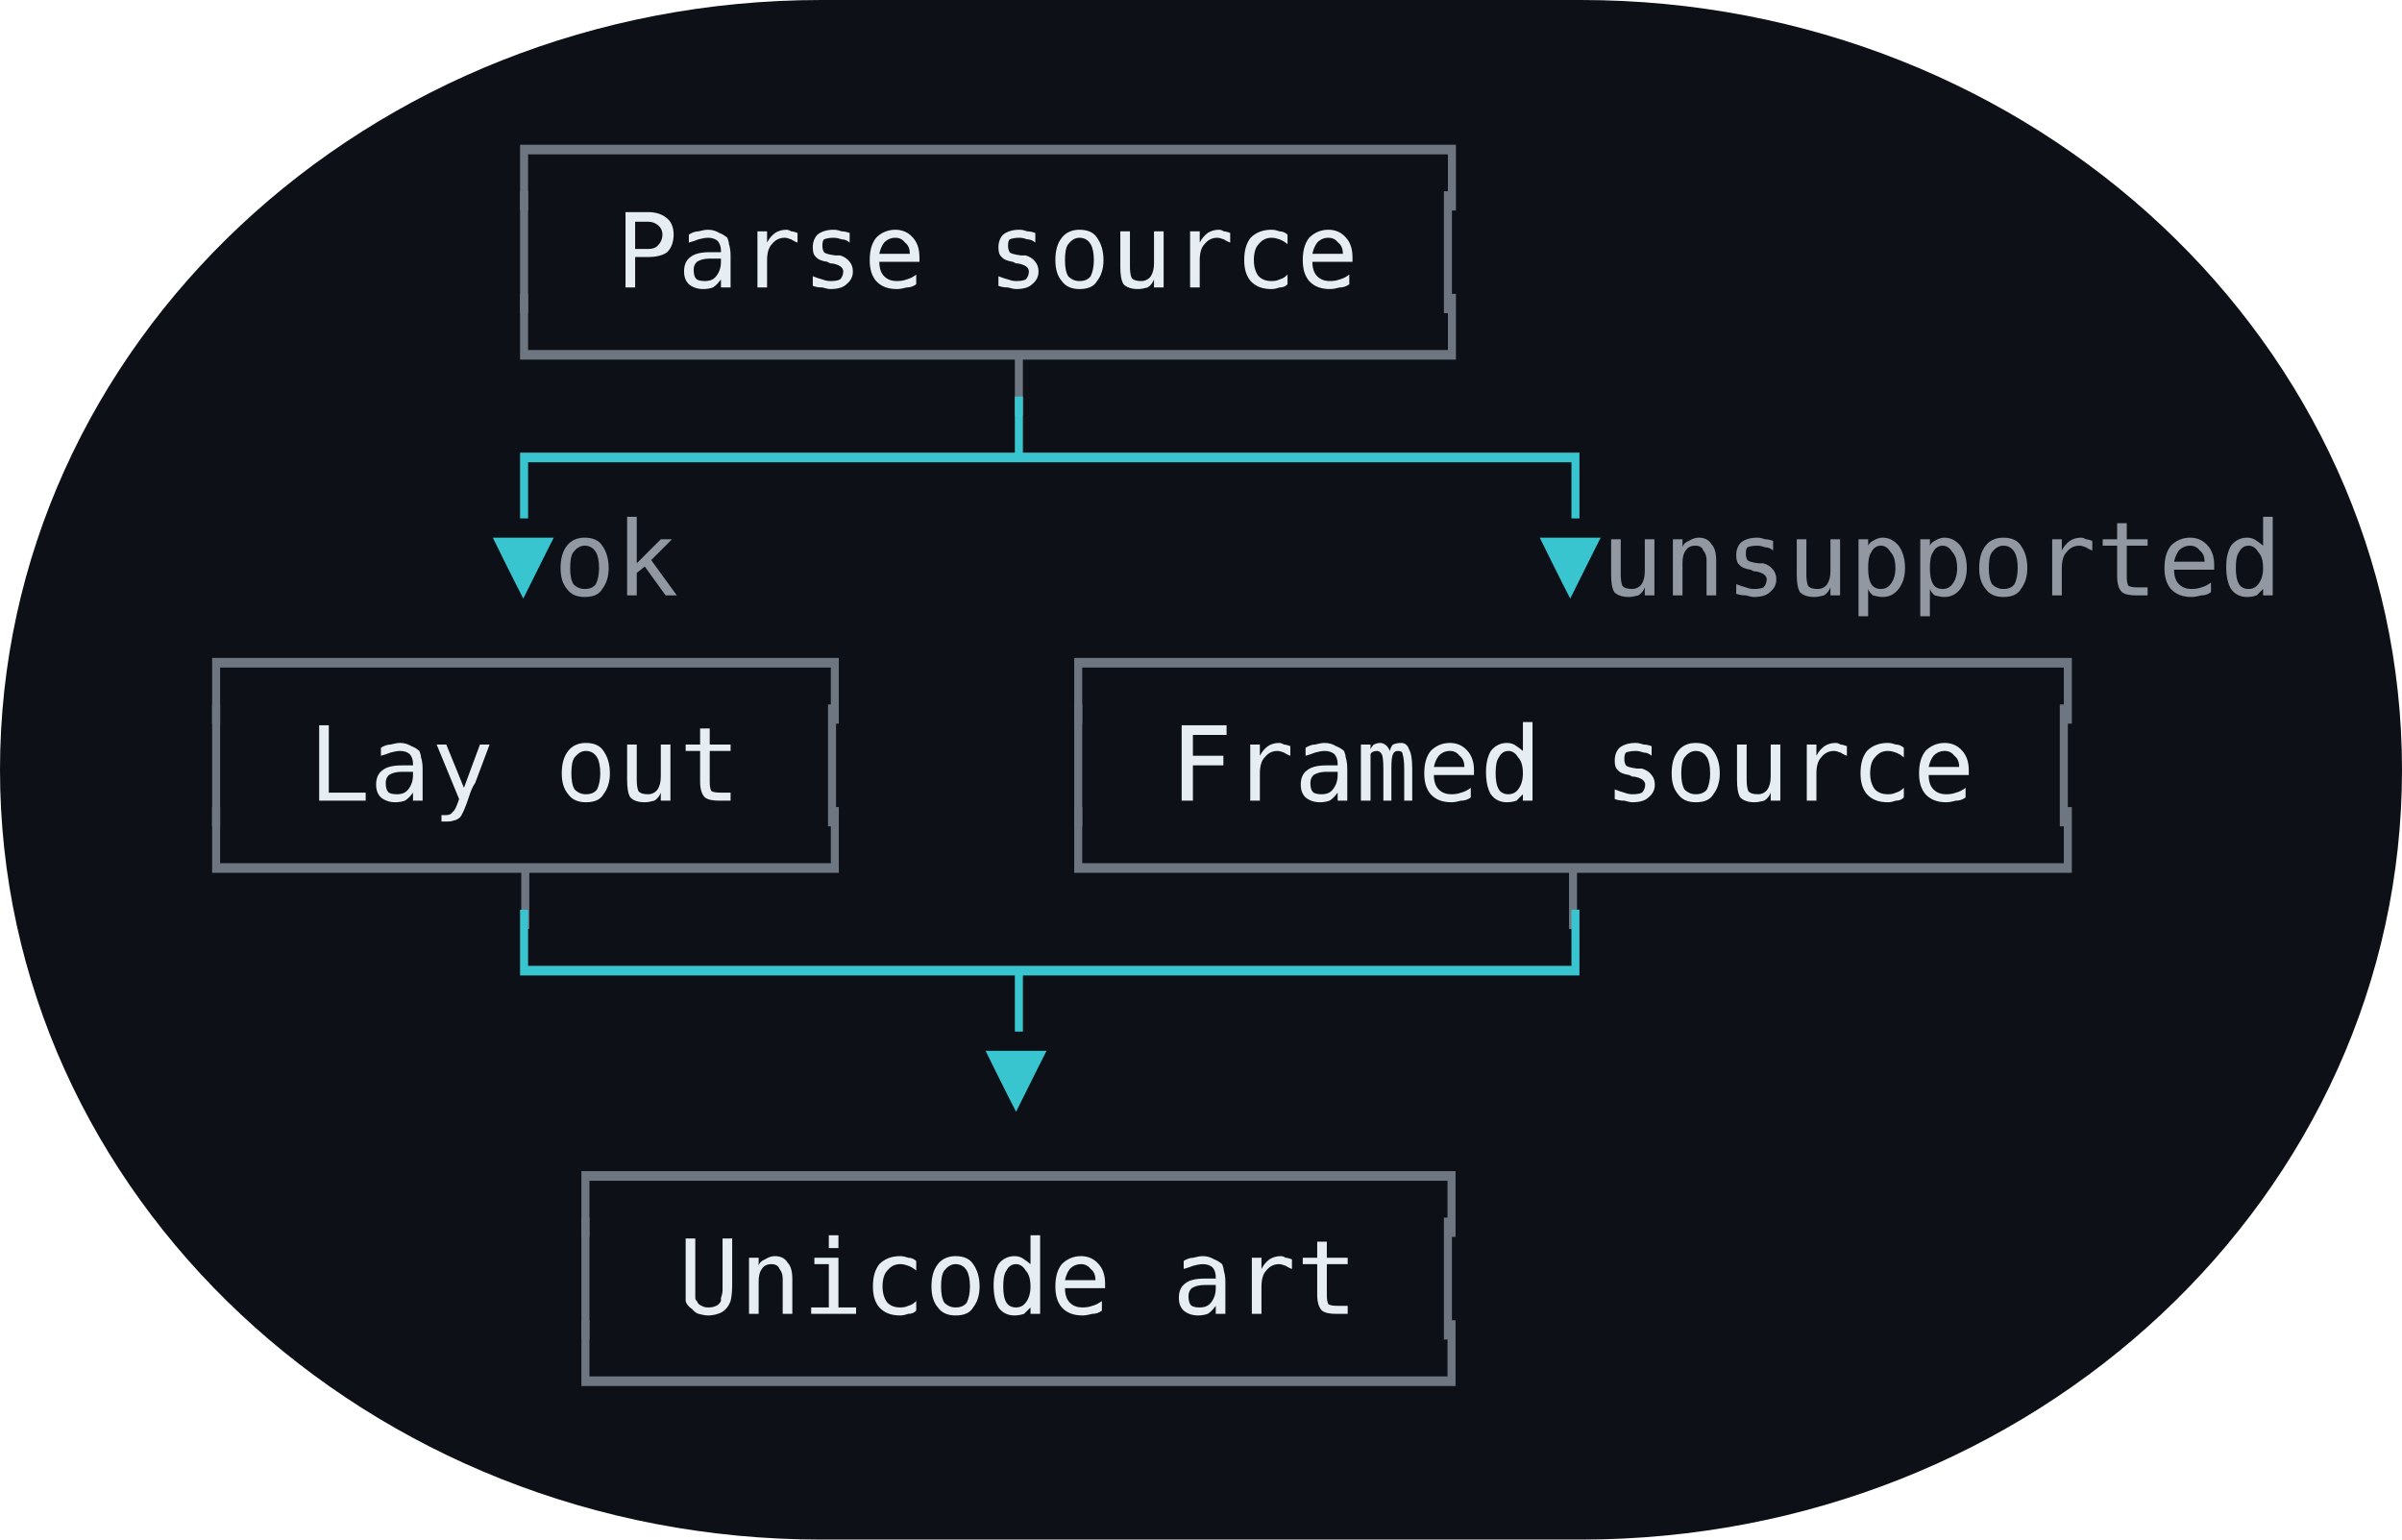
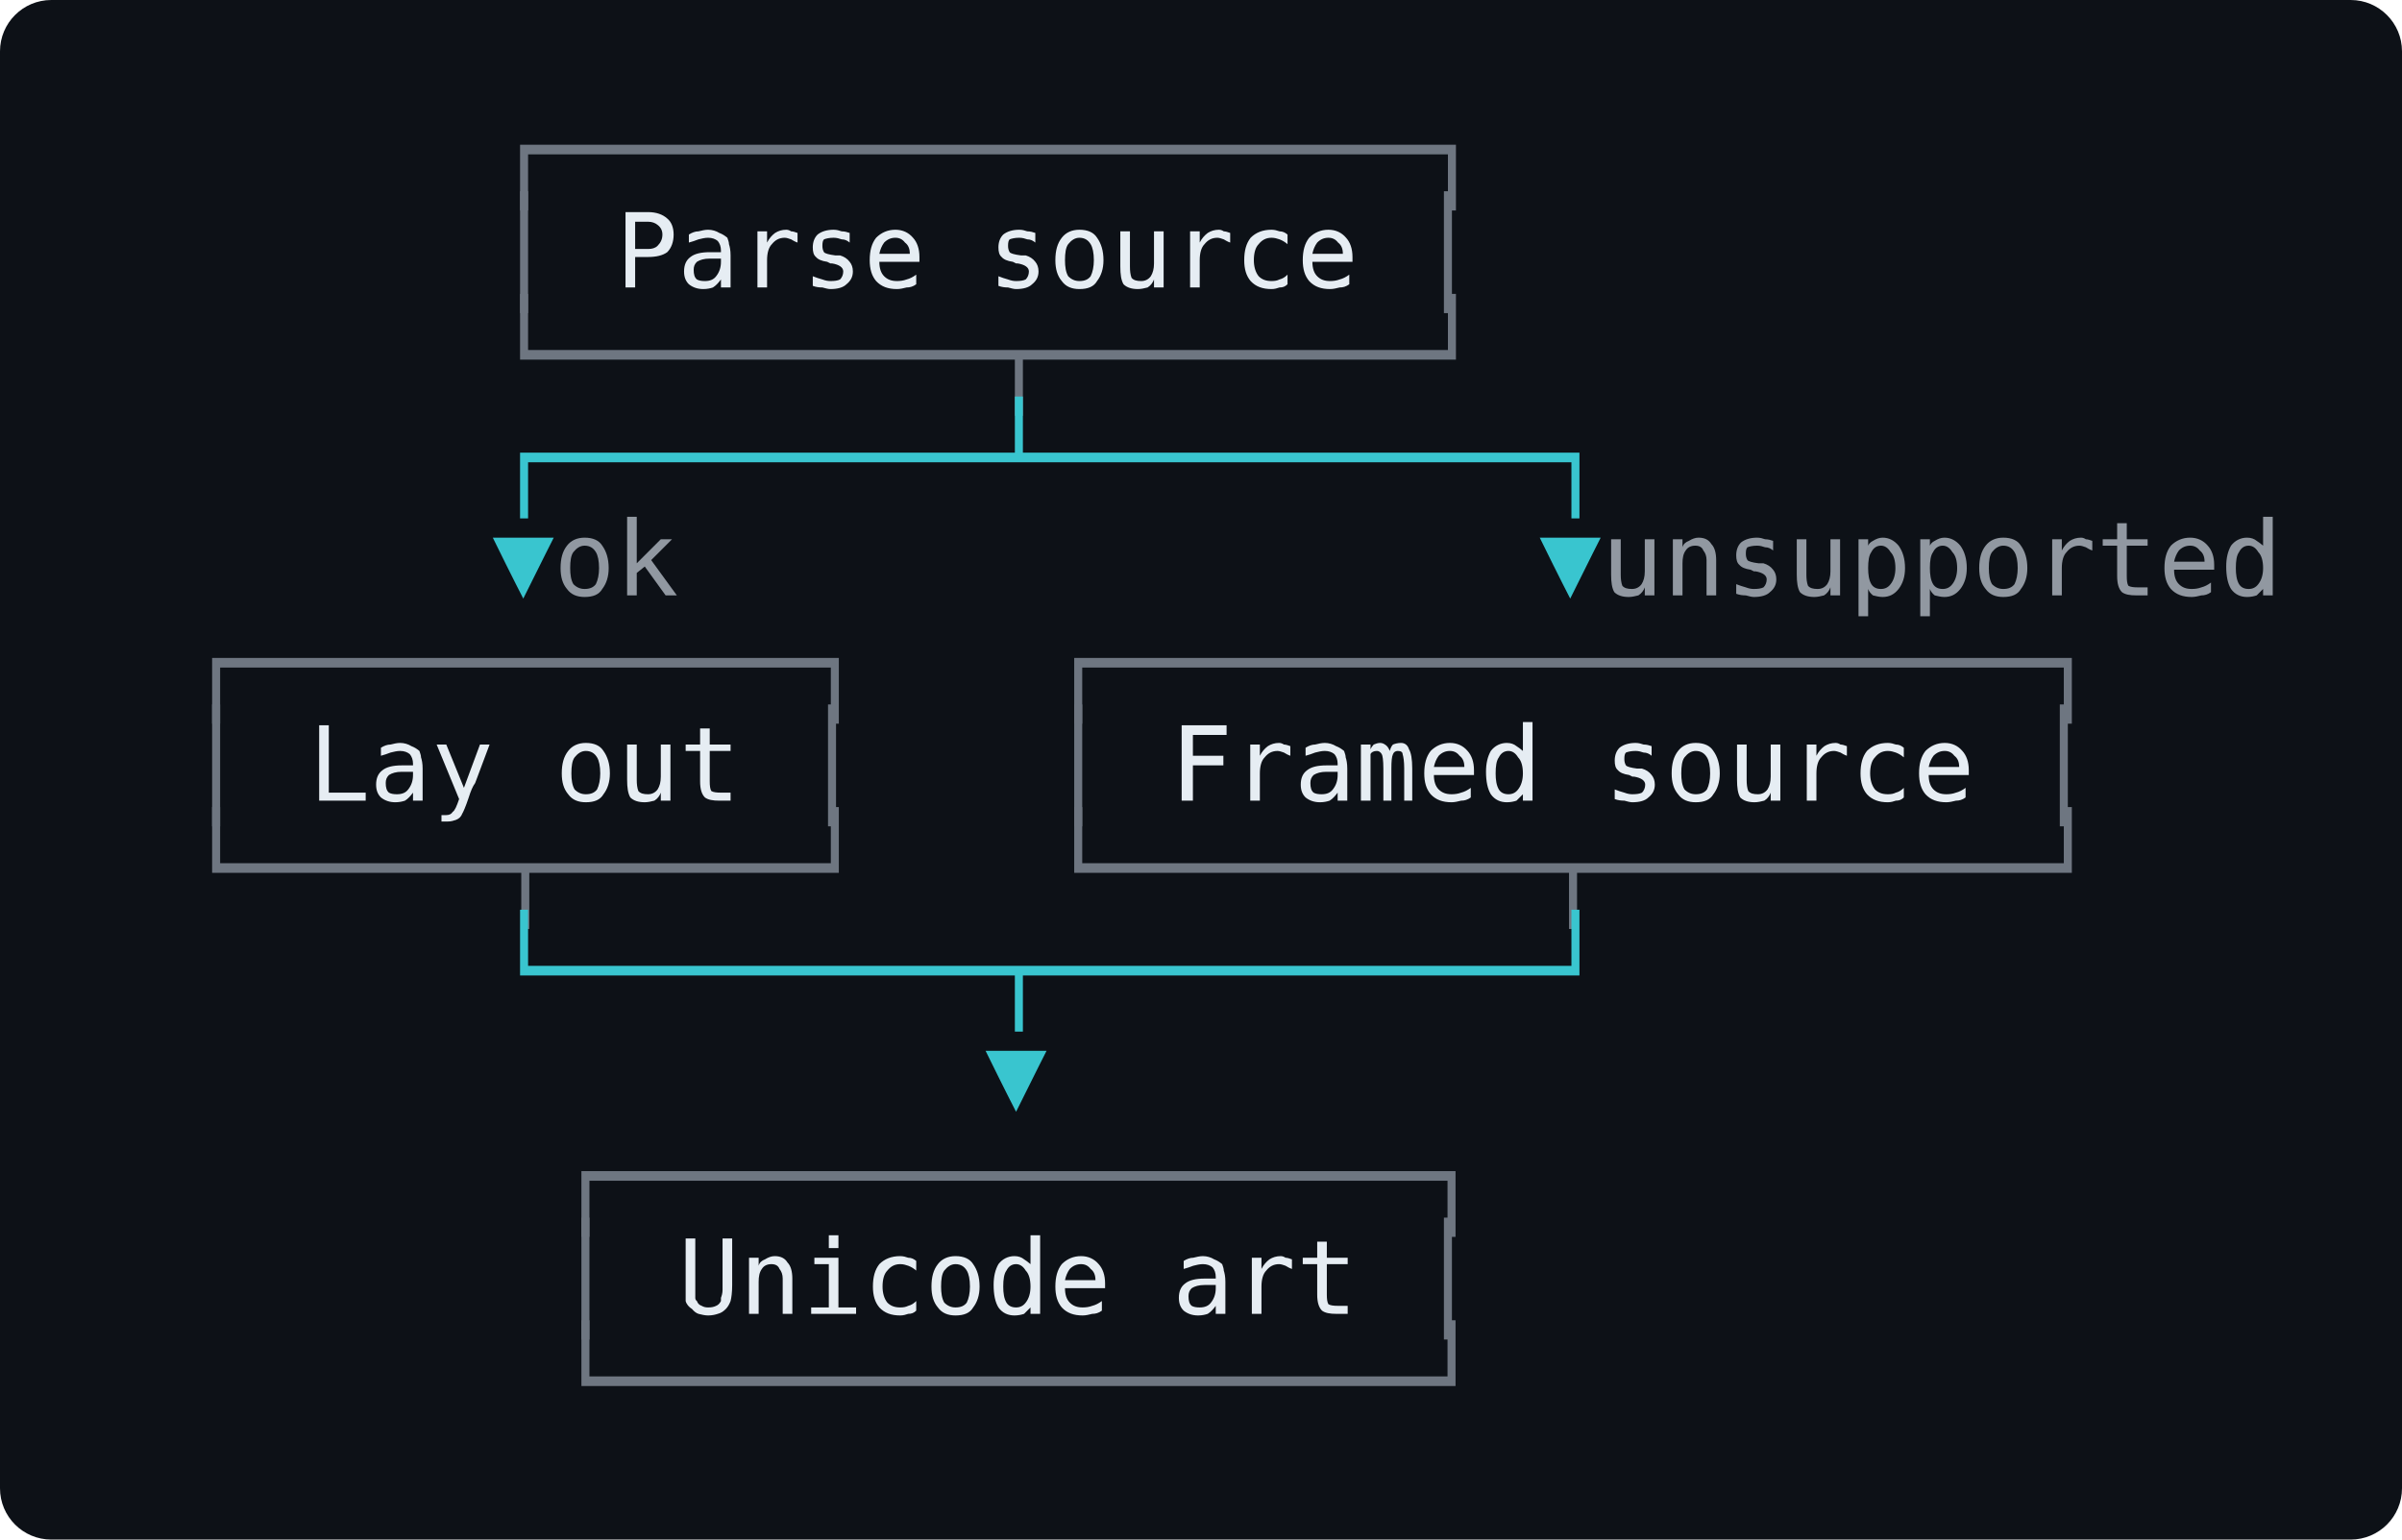
<svg xmlns="http://www.w3.org/2000/svg" role="img" aria-label="A flowchart rendered as Unicode box-drawing art, with box outlines, labels and connectors each in their own colour" viewBox="0 0 23.4 15" width="327.6" height="210" overflow="hidden" preserveAspectRatio="xMinYMin meet" font-family="ui-monospace, SFMono-Regular, Menlo, Consolas, 'DejaVu Sans Mono', 'Liberation Mono', monospace" style="color: #e6edf3">
  <defs>
-     <style>rect:first-of-type { rx: 8px }</style>
+     <style>rect:first-of-type { rx: 0.5px }</style>
  </defs>
  <rect width="23.4" height="15" fill="#0d1117" />
  <text y="1.8" font-size="1" fill="currentColor" xml:space="preserve">
    <tspan x="1.2 1.8 2.4 3 3.6 4.2">      </tspan>
    <tspan style="fill: rgb(110,118,129)" x="4.8 5.4 6 6.6 7.2 7.8 8.4 9 9.6 10.2 10.8 11.4 12 12.6 13.2 13.8">┌──────────────┐</tspan>
  </text>
  <text y="2.8" font-size="1" fill="currentColor" xml:space="preserve">
    <tspan x="1.2 1.8 2.4 3 3.6 4.2">      </tspan>
    <tspan style="fill: rgb(110,118,129)" x="4.8">│</tspan>
    <tspan x="5.4 6 6.6 7.2 7.8 8.4 9 9.6 10.2 10.8 11.4 12 12.6 13.2"> Parse source </tspan>
    <tspan style="fill: rgb(110,118,129)" x="13.8">│</tspan>
  </text>
  <text y="3.8" font-size="1" fill="currentColor" xml:space="preserve">
    <tspan x="1.2 1.8 2.4 3 3.6 4.2">      </tspan>
    <tspan style="fill: rgb(110,118,129)" x="4.8 5.4 6 6.6 7.2 7.8 8.4 9 9.6 10.2 10.8 11.4 12 12.6 13.2 13.8">└───────┬──────┘</tspan>
  </text>
  <text y="4.8" font-size="1" fill="currentColor" xml:space="preserve">
    <tspan x="1.2 1.8 2.4 3 3.6 4.2">      </tspan>
    <tspan style="fill: rgb(57,197,207)" x="4.8 5.4 6 6.6 7.2 7.8 8.4 9 9.6 10.2 10.8 11.4 12 12.6 13.2 13.8 14.4 15">┌───────┴────────┐</tspan>
  </text>
  <text y="5.8" font-size="1" fill="currentColor" xml:space="preserve">
    <tspan x="1.2 1.8 2.4 3 3.6 4.2">      </tspan>
    <tspan style="fill: rgb(57,197,207)" x="4.8">▼</tspan>
    <tspan style="fill: rgb(145,152,161)" x="5.4 6">ok</tspan>
    <tspan x="6.6 7.2 7.8 8.4 9 9.6 10.2 10.8 11.4 12 12.6 13.2 13.8 14.4">              </tspan>
    <tspan style="fill: rgb(57,197,207)" x="15">▼</tspan>
    <tspan style="fill: rgb(145,152,161)" x="15.6 16.2 16.8 17.4 18 18.6 19.2 19.8 20.4 21 21.6">unsupported</tspan>
  </text>
  <text y="6.8" font-size="1" fill="currentColor" xml:space="preserve">
    <tspan x="1.2"> </tspan>
    <tspan style="fill: rgb(110,118,129)" x="1.8 2.4 3 3.6 4.2 4.8 5.4 6 6.6 7.2 7.8">┌─────────┐</tspan>
    <tspan x="8.4 9 9.6">   </tspan>
    <tspan style="fill: rgb(110,118,129)" x="10.2 10.8 11.4 12 12.6 13.2 13.8 14.4 15 15.6 16.2 16.8 17.4 18 18.6 19.2 19.8">┌───────────────┐</tspan>
  </text>
  <text y="7.8" font-size="1" fill="currentColor" xml:space="preserve">
    <tspan x="1.2"> </tspan>
    <tspan style="fill: rgb(110,118,129)" x="1.8">│</tspan>
    <tspan x="2.4 3 3.6 4.2 4.8 5.4 6 6.6 7.2"> Lay out </tspan>
    <tspan style="fill: rgb(110,118,129)" x="7.8">│</tspan>
    <tspan x="8.4 9 9.6">   </tspan>
    <tspan style="fill: rgb(110,118,129)" x="10.2">│</tspan>
    <tspan x="10.8 11.4 12 12.6 13.2 13.8 14.4 15 15.6 16.2 16.8 17.4 18 18.6 19.2"> Framed source </tspan>
    <tspan style="fill: rgb(110,118,129)" x="19.8">│</tspan>
  </text>
  <text y="8.8" font-size="1" fill="currentColor" xml:space="preserve">
    <tspan x="1.2"> </tspan>
    <tspan style="fill: rgb(110,118,129)" x="1.8 2.4 3 3.6 4.2 4.8 5.4 6 6.6 7.2 7.8">└────┬────┘</tspan>
    <tspan x="8.4 9 9.6">   </tspan>
    <tspan style="fill: rgb(110,118,129)" x="10.2 10.8 11.4 12 12.6 13.2 13.8 14.4 15 15.6 16.2 16.8 17.4 18 18.6 19.2 19.8">└───────┬───────┘</tspan>
  </text>
  <text y="9.8" font-size="1" fill="currentColor" xml:space="preserve">
    <tspan x="1.2 1.8 2.4 3 3.6 4.2">      </tspan>
    <tspan style="fill: rgb(57,197,207)" x="4.8 5.4 6 6.6 7.2 7.8 8.4 9 9.6 10.2 10.8 11.4 12 12.6 13.2 13.8 14.4 15">└───────┬────────┘</tspan>
  </text>
  <text y="10.8" font-size="1" fill="currentColor" xml:space="preserve">
    <tspan x="1.2 1.8 2.4 3 3.6 4.2 4.8 5.4 6 6.6 7.2 7.8 8.4 9">              </tspan>
    <tspan style="fill: rgb(57,197,207)" x="9.6">▼</tspan>
  </text>
  <text y="11.8" font-size="1" fill="currentColor" xml:space="preserve">
    <tspan x="1.2 1.8 2.4 3 3.6 4.2 4.8">       </tspan>
    <tspan style="fill: rgb(110,118,129)" x="5.4 6 6.6 7.2 7.8 8.4 9 9.6 10.2 10.8 11.4 12 12.6 13.2 13.8">┌─────────────┐</tspan>
  </text>
  <text y="12.8" font-size="1" fill="currentColor" xml:space="preserve">
    <tspan x="1.2 1.8 2.4 3 3.6 4.2 4.8">       </tspan>
    <tspan style="fill: rgb(110,118,129)" x="5.4">│</tspan>
    <tspan x="6 6.6 7.2 7.8 8.4 9 9.6 10.2 10.8 11.4 12 12.6 13.2"> Unicode art </tspan>
    <tspan style="fill: rgb(110,118,129)" x="13.8">│</tspan>
  </text>
  <text y="13.8" font-size="1" fill="currentColor" xml:space="preserve">
    <tspan x="1.2 1.8 2.4 3 3.6 4.2 4.8">       </tspan>
    <tspan style="fill: rgb(110,118,129)" x="5.4 6 6.6 7.2 7.8 8.4 9 9.6 10.2 10.8 11.4 12 12.6 13.2 13.8">└─────────────┘</tspan>
  </text>
</svg>
